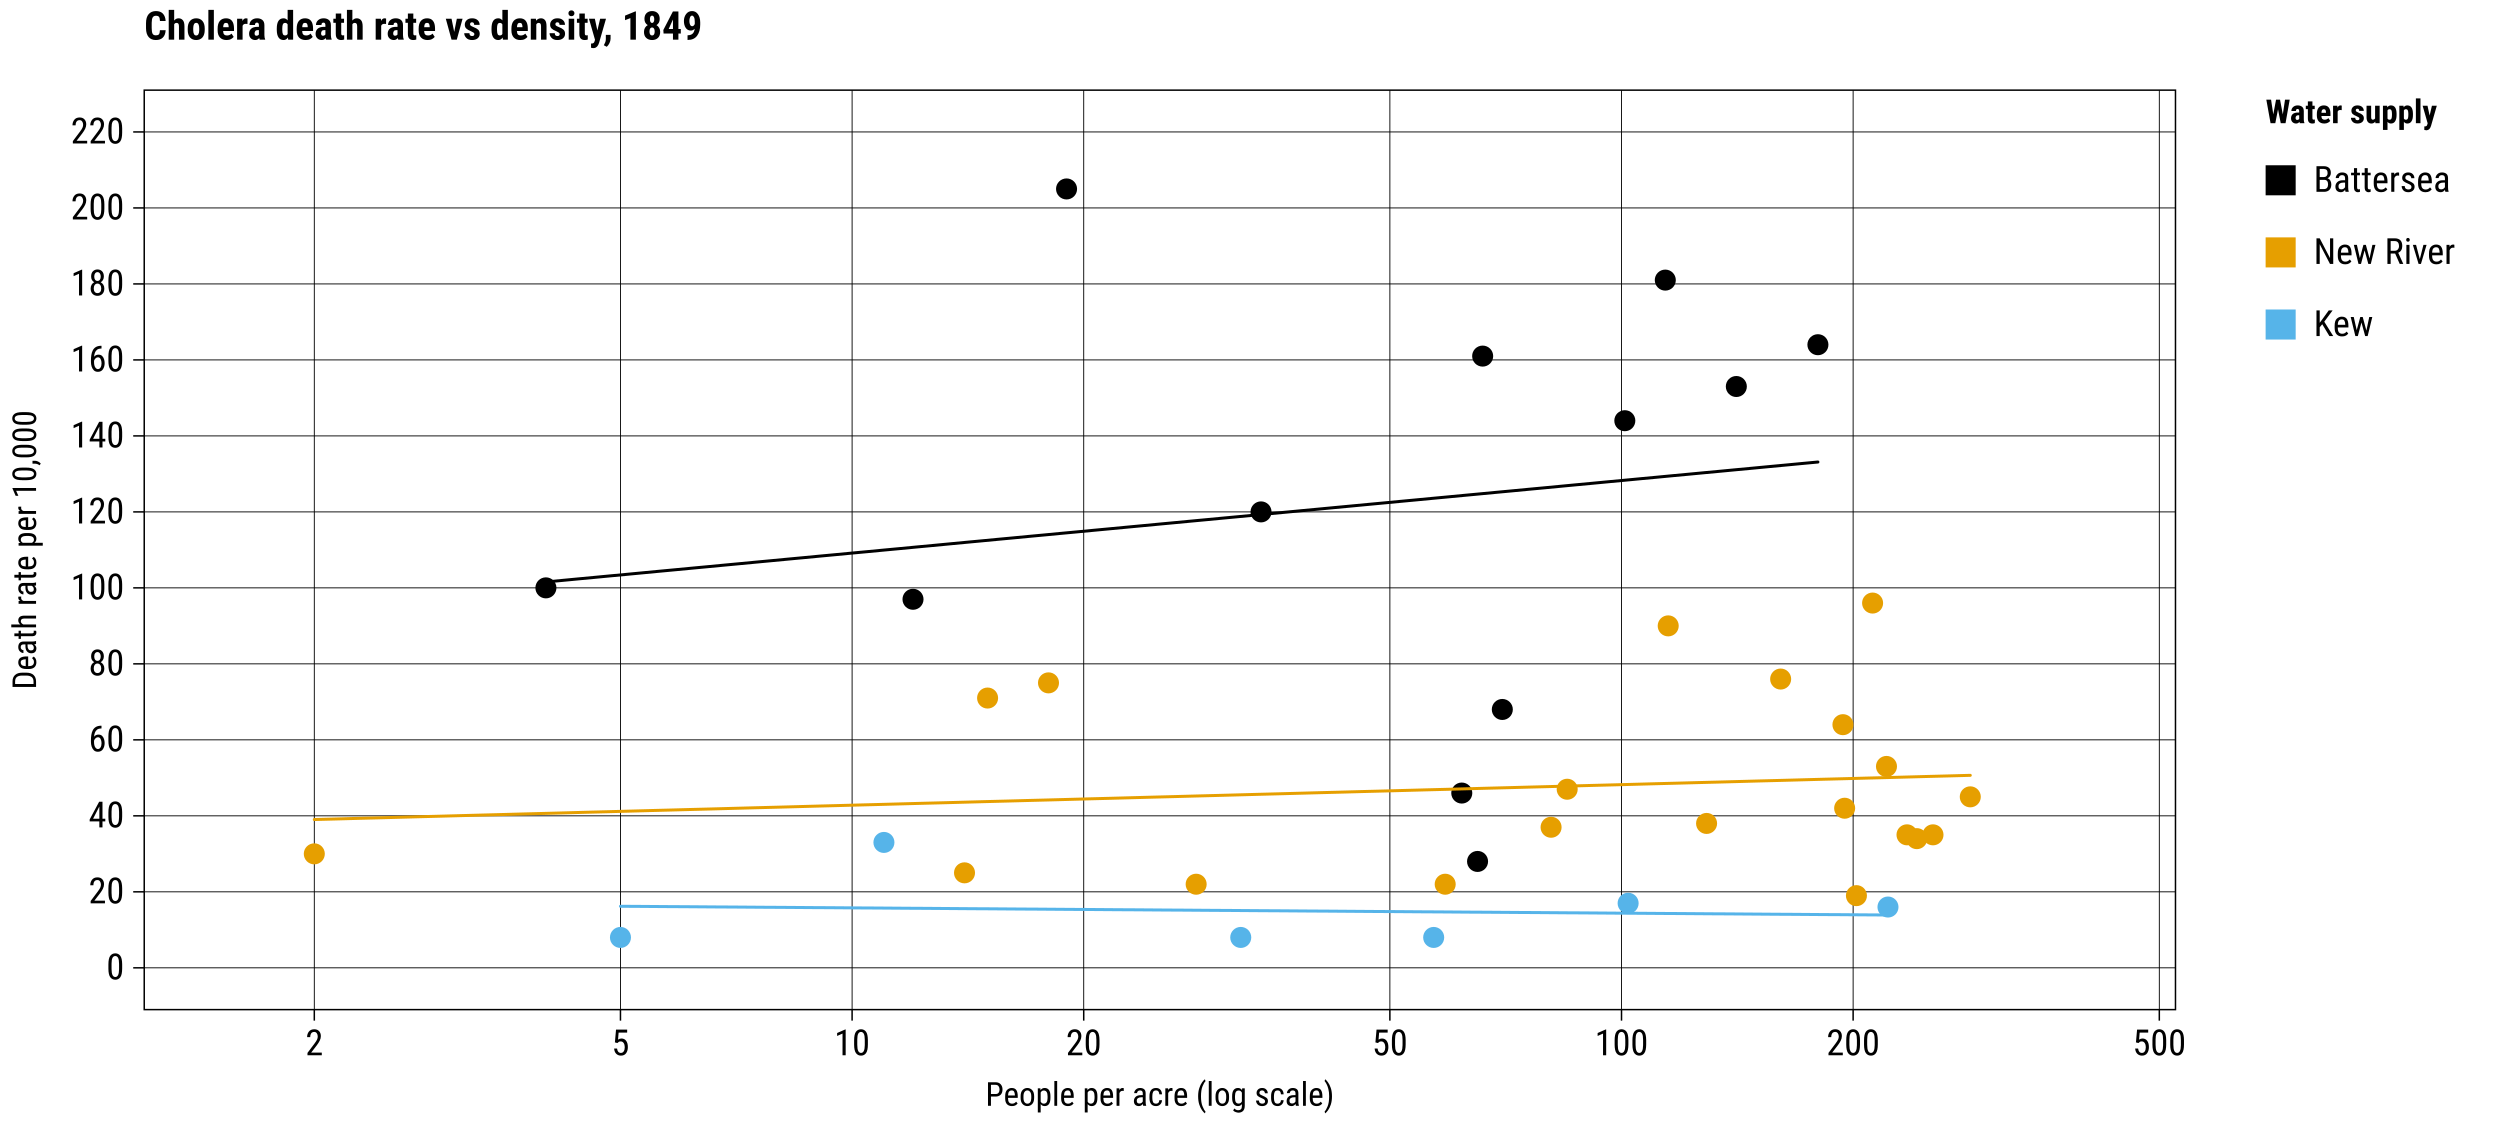
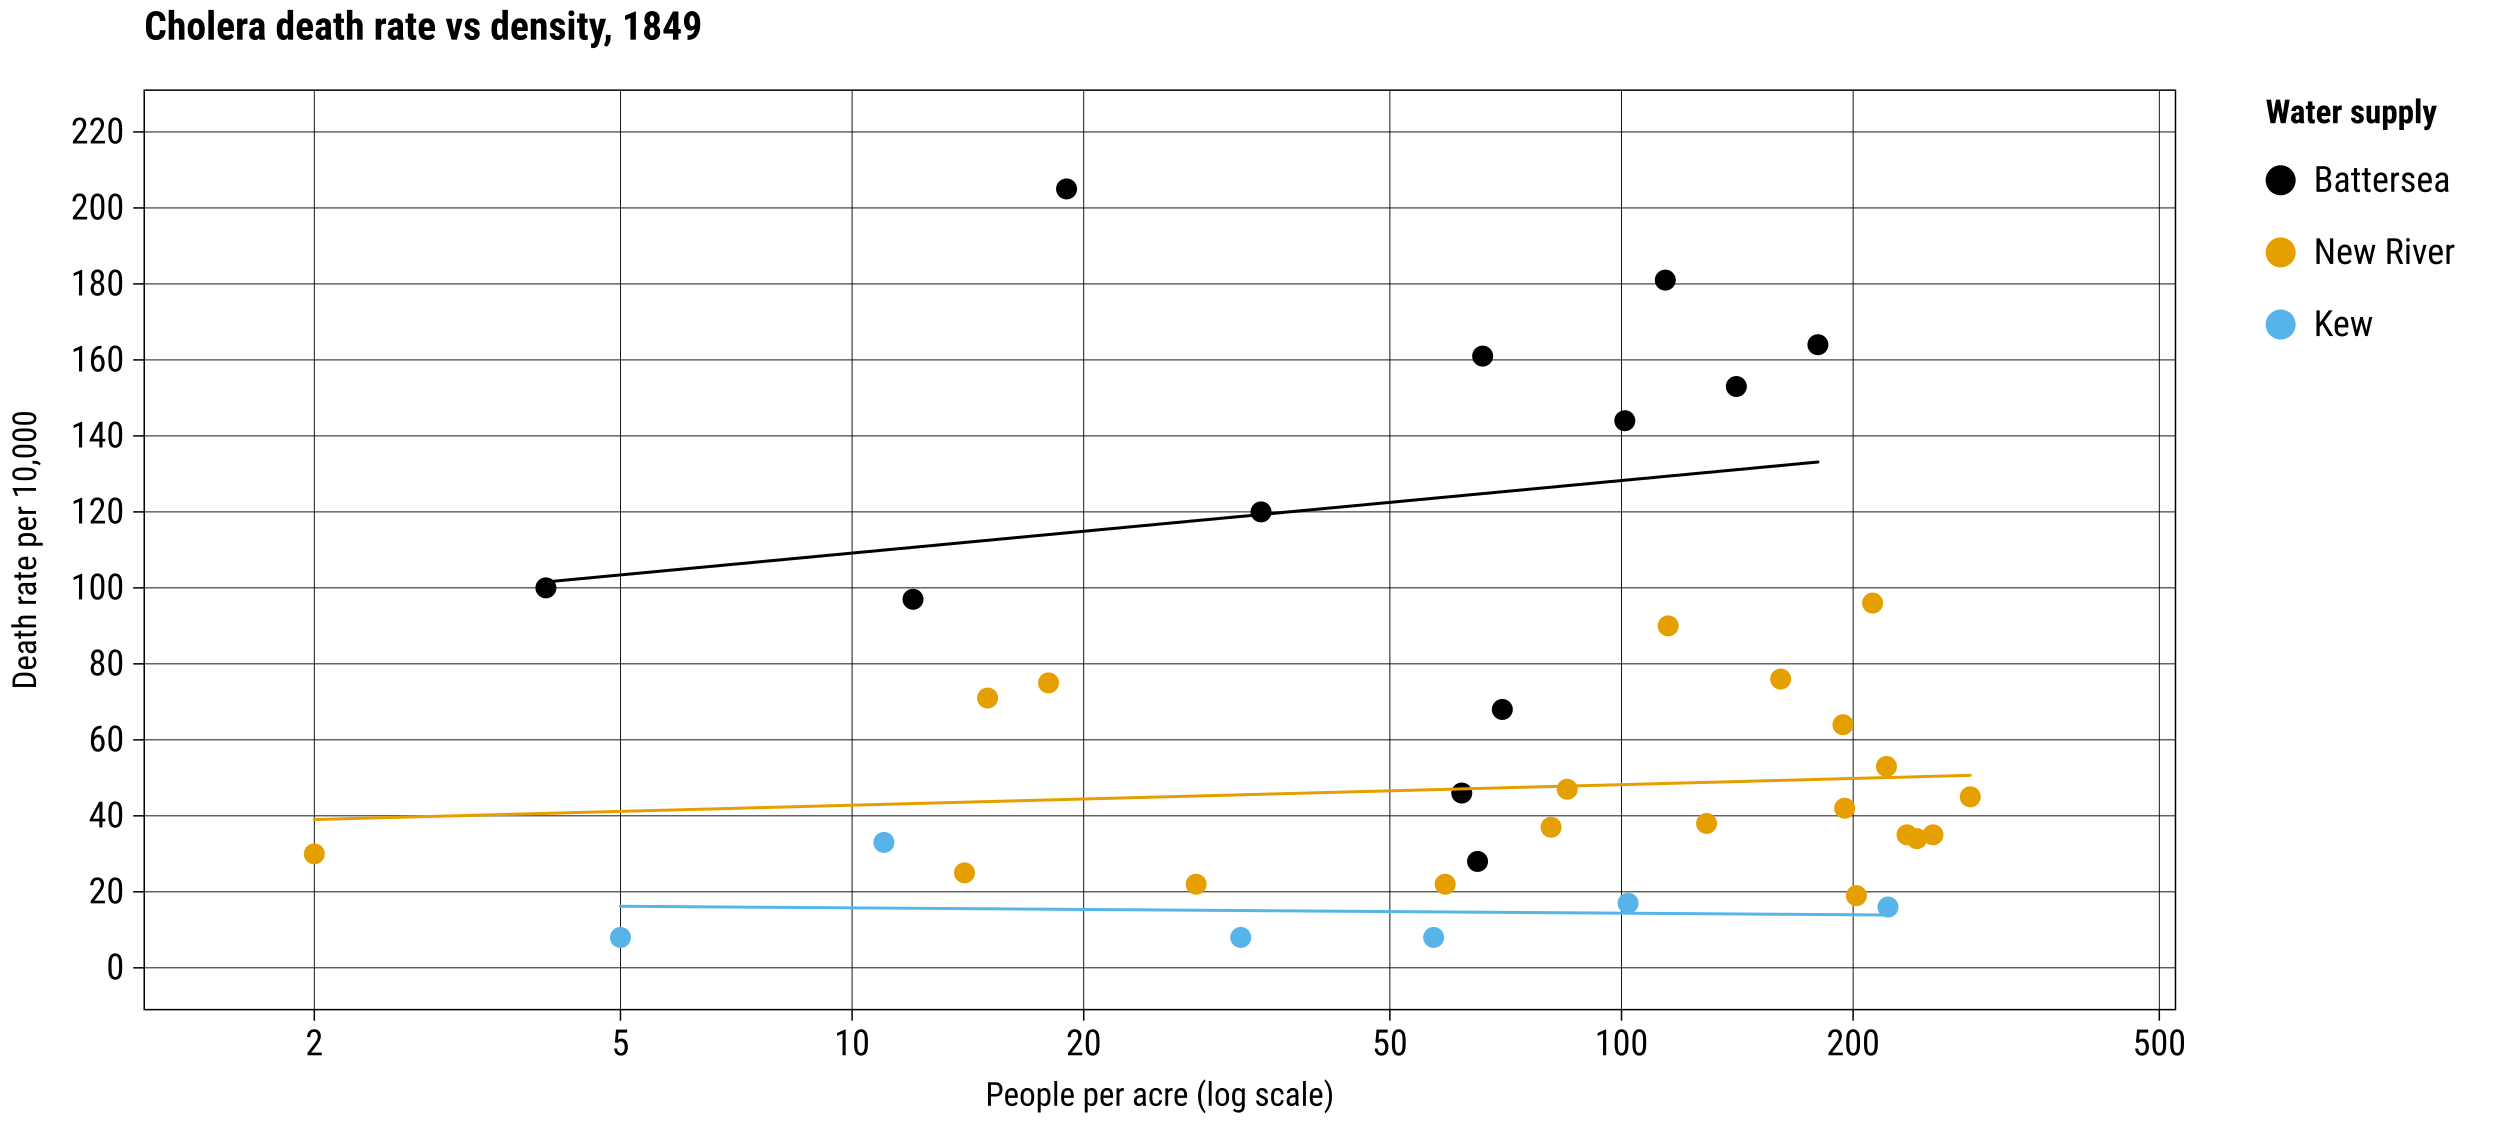
<svg xmlns="http://www.w3.org/2000/svg" width="832" height="380" viewBox="0 0 832 380" role="img" aria-label="Cholera death rate vs density, 1849" class="gg-plot" font-family="&quot;Roboto Condensed&quot;, &quot;Arial Narrow&quot;, Arial, sans-serif" font-size="11" font-weight="400" text-rendering="optimizeLegibility" shape-rendering="geometricPrecision">
  <rect class="gg-paper" width="832" height="380" fill="var(--gg-paper, #ffffff)" />
  <text class="gg-title" x="48" y="13.2" font-size="13.2" font-weight="700" fill="var(--gg-ink, #000000)">Cholera death rate vs density, 1849</text>
  <defs>
    <clipPath id="slinedraw_countries-scatter_colorblind_832x380-gg-clip-0">
      <rect width="676" height="306" />
    </clipPath>
  </defs>
  <g class="gg-panel" data-panel="0" transform="translate(48,30)">
    <rect class="gg-panel-background" width="676" height="306" fill="var(--gg-panel, #ffffff)" />
    <g class="gg-grid" stroke="var(--gg-grid, #000000)" stroke-width="0.3" vector-effect="non-scaling-stroke">
      <line x1="56.6" y1="0" x2="56.6" y2="306" />
      <line x1="158.49" y1="0" x2="158.49" y2="306" />
      <line x1="235.58" y1="0" x2="235.58" y2="306" />
      <line x1="312.66" y1="0" x2="312.66" y2="306" />
      <line x1="414.55" y1="0" x2="414.55" y2="306" />
      <line x1="491.64" y1="0" x2="491.64" y2="306" />
      <line x1="568.72" y1="0" x2="568.72" y2="306" />
      <line x1="670.62" y1="0" x2="670.62" y2="306" />
      <line x1="0" y1="292.09" x2="676" y2="292.09" />
      <line x1="0" y1="266.8" x2="676" y2="266.8" />
      <line x1="0" y1="241.51" x2="676" y2="241.51" />
      <line x1="0" y1="216.22" x2="676" y2="216.22" />
      <line x1="0" y1="190.93" x2="676" y2="190.93" />
      <line x1="0" y1="165.64" x2="676" y2="165.64" />
      <line x1="0" y1="140.36" x2="676" y2="140.36" />
      <line x1="0" y1="115.07" x2="676" y2="115.07" />
      <line x1="0" y1="89.78" x2="676" y2="89.78" />
      <line x1="0" y1="64.49" x2="676" y2="64.49" />
      <line x1="0" y1="39.2" x2="676" y2="39.2" />
      <line x1="0" y1="13.91" x2="676" y2="13.91" />
    </g>
    <g class="gg-marks" clip-path="url(#slinedraw_countries-scatter_colorblind_832x380-gg-clip-0)">
      <g class="gg-batch gg-points" data-layer="0">
        <circle class="gg-shape-circle" cx="492.74" cy="110.01" r="3.5" fill="#000000" />
        <circle class="gg-shape-circle" cx="306.95" cy="32.88" r="3.5" fill="#000000" />
        <circle class="gg-shape-circle" cx="557" cy="84.72" r="3.5" fill="#000000" />
        <circle class="gg-shape-circle" cx="445.43" cy="88.51" r="3.5" fill="#000000" />
        <circle class="gg-shape-circle" cx="506.21" cy="63.22" r="3.5" fill="#000000" />
        <circle class="gg-shape-circle" cx="529.85" cy="98.63" r="3.5" fill="#000000" />
        <circle class="gg-shape-circle" cx="451.97" cy="206.11" r="3.5" fill="#000000" />
        <circle class="gg-shape-circle" cx="371.67" cy="140.36" r="3.5" fill="#000000" />
        <circle class="gg-shape-circle" cx="255.85" cy="169.44" r="3.5" fill="#000000" />
        <circle class="gg-shape-circle" cx="300.94" cy="197.26" r="3.5" fill="#E69F00" />
        <circle class="gg-shape-circle" cx="280.67" cy="202.31" r="3.5" fill="#E69F00" />
        <circle class="gg-shape-circle" cx="438.48" cy="233.93" r="3.5" fill="#000000" />
        <circle class="gg-shape-circle" cx="246.17" cy="250.36" r="3.5" fill="#56B4E9" />
        <circle class="gg-shape-circle" cx="565.9" cy="238.98" r="3.5" fill="#E69F00" />
        <circle class="gg-shape-circle" cx="473.56" cy="232.66" r="3.5" fill="#E69F00" />
        <circle class="gg-shape-circle" cx="443.73" cy="256.69" r="3.5" fill="#000000" />
        <circle class="gg-shape-circle" cx="133.68" cy="165.64" r="3.5" fill="#000000" />
        <circle class="gg-shape-circle" cx="575.2" cy="170.7" r="3.5" fill="#E69F00" />
        <circle class="gg-shape-circle" cx="565.33" cy="211.17" r="3.5" fill="#E69F00" />
        <circle class="gg-shape-circle" cx="56.6" cy="254.16" r="3.5" fill="#E69F00" />
        <circle class="gg-shape-circle" cx="468.2" cy="245.31" r="3.5" fill="#E69F00" />
        <circle class="gg-shape-circle" cx="507.18" cy="178.29" r="3.5" fill="#E69F00" />
        <circle class="gg-shape-circle" cx="519.95" cy="244.04" r="3.5" fill="#E69F00" />
        <circle class="gg-shape-circle" cx="607.71" cy="235.19" r="3.5" fill="#E69F00" />
        <circle class="gg-shape-circle" cx="580.32" cy="271.86" r="3.5" fill="#56B4E9" />
        <circle class="gg-shape-circle" cx="544.6" cy="195.99" r="3.5" fill="#E69F00" />
        <circle class="gg-shape-circle" cx="589.92" cy="249.1" r="3.5" fill="#E69F00" />
        <circle class="gg-shape-circle" cx="429.13" cy="281.98" r="3.5" fill="#56B4E9" />
        <circle class="gg-shape-circle" cx="595.3" cy="247.83" r="3.5" fill="#E69F00" />
        <circle class="gg-shape-circle" cx="586.65" cy="247.83" r="3.5" fill="#E69F00" />
        <circle class="gg-shape-circle" cx="272.99" cy="260.48" r="3.5" fill="#E69F00" />
        <circle class="gg-shape-circle" cx="569.82" cy="268.07" r="3.5" fill="#E69F00" />
        <circle class="gg-shape-circle" cx="579.82" cy="225.07" r="3.5" fill="#E69F00" />
        <circle class="gg-shape-circle" cx="364.92" cy="281.98" r="3.5" fill="#56B4E9" />
        <circle class="gg-shape-circle" cx="432.96" cy="264.27" r="3.5" fill="#E69F00" />
        <circle class="gg-shape-circle" cx="350.08" cy="264.27" r="3.5" fill="#E69F00" />
        <circle class="gg-shape-circle" cx="493.84" cy="270.6" r="3.5" fill="#56B4E9" />
        <circle class="gg-shape-circle" cx="158.49" cy="281.98" r="3.5" fill="#56B4E9" />
      </g>
      <g class="gg-batch gg-paths" data-layer="1">
        <path d="M133.68 163.67L139.04 163.17L144.4 162.66L149.75 162.16L155.11 161.65L160.47 161.15L165.83 160.64L171.19 160.13L176.55 159.63L181.91 159.12L187.26 158.62L192.62 158.11L197.98 157.61L203.34 157.1L208.7 156.6L214.06 156.09L219.42 155.59L224.77 155.08L230.13 154.58L235.49 154.07L240.85 153.57L246.21 153.06L251.57 152.56L256.92 152.05L262.28 151.55L267.64 151.04L273 150.53L278.36 150.03L283.72 149.52L289.08 149.02L294.43 148.51L299.79 148.01L305.15 147.5L310.51 147L315.87 146.49L321.23 145.99L326.59 145.48L331.94 144.98L337.3 144.47L342.66 143.97L348.02 143.46L353.38 142.96L358.74 142.45L364.1 141.95L369.45 141.44L374.81 140.93L380.17 140.43L385.53 139.92L390.89 139.42L396.25 138.91L401.6 138.41L406.96 137.9L412.32 137.4L417.68 136.89L423.04 136.39L428.4 135.88L433.76 135.38L439.11 134.87L444.47 134.37L449.83 133.86L455.19 133.36L460.55 132.85L465.91 132.35L471.27 131.84L476.62 131.33L481.98 130.83L487.34 130.32L492.7 129.82L498.06 129.31L503.42 128.81L508.77 128.3L514.13 127.8L519.49 127.29L524.85 126.79L530.21 126.28L535.57 125.78L540.93 125.27L546.28 124.77L551.64 124.26L557 123.76" fill="none" stroke="#000000" stroke-width="1" stroke-linejoin="round" stroke-linecap="round" />
        <path d="M56.6 242.74L63.57 242.56L70.55 242.37L77.53 242.19L84.5 242L91.48 241.81L98.45 241.63L105.43 241.44L112.41 241.25L119.38 241.07L126.36 240.88L133.33 240.7L140.31 240.51L147.29 240.32L154.26 240.14L161.24 239.95L168.22 239.76L175.19 239.58L182.17 239.39L189.14 239.21L196.12 239.02L203.1 238.83L210.07 238.65L217.05 238.46L224.02 238.27L231 238.09L237.98 237.9L244.95 237.72L251.93 237.53L258.91 237.34L265.88 237.16L272.86 236.97L279.83 236.78L286.81 236.6L293.79 236.41L300.76 236.23L307.74 236.04L314.71 235.85L321.69 235.67L328.67 235.48L335.64 235.29L342.62 235.11L349.6 234.92L356.57 234.74L363.55 234.55L370.52 234.36L377.5 234.18L384.48 233.99L391.45 233.8L398.43 233.62L405.4 233.43L412.38 233.25L419.36 233.06L426.33 232.87L433.31 232.69L440.29 232.5L447.26 232.31L454.24 232.13L461.21 231.94L468.19 231.76L475.17 231.57L482.14 231.38L489.12 231.2L496.09 231.01L503.07 230.82L510.05 230.64L517.02 230.45L524 230.27L530.98 230.08L537.95 229.89L544.93 229.71L551.9 229.52L558.88 229.33L565.86 229.15L572.83 228.96L579.81 228.78L586.78 228.59L593.76 228.4L600.74 228.22L607.71 228.03" fill="none" stroke="#E69F00" stroke-width="1" stroke-linejoin="round" stroke-linecap="round" />
        <path d="M158.49 271.61L163.83 271.64L169.17 271.68L174.51 271.72L179.85 271.75L185.19 271.79L190.53 271.83L195.87 271.86L201.21 271.9L206.55 271.94L211.89 271.97L217.23 272.01L222.57 272.05L227.91 272.08L233.25 272.12L238.59 272.16L243.93 272.19L249.27 272.23L254.61 272.27L259.95 272.3L265.29 272.34L270.63 272.38L275.97 272.42L281.31 272.45L286.64 272.49L291.98 272.53L297.32 272.56L302.66 272.6L308 272.64L313.34 272.67L318.68 272.71L324.02 272.75L329.36 272.78L334.7 272.82L340.04 272.86L345.38 272.89L350.72 272.93L356.06 272.97L361.4 273L366.74 273.04L372.08 273.08L377.42 273.11L382.76 273.15L388.1 273.19L393.44 273.22L398.78 273.26L404.12 273.3L409.46 273.34L414.8 273.37L420.14 273.41L425.47 273.45L430.81 273.48L436.15 273.52L441.49 273.56L446.83 273.59L452.17 273.63L457.51 273.67L462.85 273.7L468.19 273.74L473.53 273.78L478.87 273.81L484.21 273.85L489.55 273.89L494.89 273.92L500.23 273.96L505.57 274L510.91 274.03L516.25 274.07L521.59 274.11L526.93 274.14L532.27 274.18L537.61 274.22L542.95 274.26L548.29 274.29L553.63 274.33L558.97 274.37L564.3 274.4L569.64 274.44L574.98 274.48L580.32 274.51" fill="none" stroke="#56B4E9" stroke-width="1" stroke-linejoin="round" stroke-linecap="round" />
      </g>
    </g>
    <rect class="gg-panel-border" width="676" height="306" fill="none" stroke="var(--gg-panelBorder, #000000)" stroke-width="0.5" vector-effect="non-scaling-stroke" />
  </g>
  <g class="gg-axis gg-axis-x" transform="translate(48,336)">
    <g class="gg-tick" transform="translate(56.6,0)">
      <line y2="3.67" stroke="var(--gg-tickColor, #000000)" stroke-width="0.5" vector-effect="non-scaling-stroke" />
      <text y="6.67" dy="0.71em" text-anchor="middle" fill="var(--gg-axisText, #000000)" font-size="12" font-weight="400">2</text>
    </g>
    <g class="gg-tick" transform="translate(158.49,0)">
      <line y2="3.67" stroke="var(--gg-tickColor, #000000)" stroke-width="0.5" vector-effect="non-scaling-stroke" />
      <text y="6.67" dy="0.71em" text-anchor="middle" fill="var(--gg-axisText, #000000)" font-size="12" font-weight="400">5</text>
    </g>
    <g class="gg-tick" transform="translate(235.58,0)">
      <line y2="3.67" stroke="var(--gg-tickColor, #000000)" stroke-width="0.5" vector-effect="non-scaling-stroke" />
      <text y="6.67" dy="0.71em" text-anchor="middle" fill="var(--gg-axisText, #000000)" font-size="12" font-weight="400">10</text>
    </g>
    <g class="gg-tick" transform="translate(312.66,0)">
      <line y2="3.67" stroke="var(--gg-tickColor, #000000)" stroke-width="0.5" vector-effect="non-scaling-stroke" />
      <text y="6.67" dy="0.71em" text-anchor="middle" fill="var(--gg-axisText, #000000)" font-size="12" font-weight="400">20</text>
    </g>
    <g class="gg-tick" transform="translate(414.55,0)">
      <line y2="3.67" stroke="var(--gg-tickColor, #000000)" stroke-width="0.5" vector-effect="non-scaling-stroke" />
      <text y="6.67" dy="0.71em" text-anchor="middle" fill="var(--gg-axisText, #000000)" font-size="12" font-weight="400">50</text>
    </g>
    <g class="gg-tick" transform="translate(491.64,0)">
      <line y2="3.67" stroke="var(--gg-tickColor, #000000)" stroke-width="0.5" vector-effect="non-scaling-stroke" />
      <text y="6.67" dy="0.71em" text-anchor="middle" fill="var(--gg-axisText, #000000)" font-size="12" font-weight="400">100</text>
    </g>
    <g class="gg-tick" transform="translate(568.72,0)">
      <line y2="3.67" stroke="var(--gg-tickColor, #000000)" stroke-width="0.5" vector-effect="non-scaling-stroke" />
      <text y="6.67" dy="0.71em" text-anchor="middle" fill="var(--gg-axisText, #000000)" font-size="12" font-weight="400">200</text>
    </g>
    <g class="gg-tick" transform="translate(670.62,0)">
      <line y2="3.67" stroke="var(--gg-tickColor, #000000)" stroke-width="0.5" vector-effect="non-scaling-stroke" />
      <text y="6.67" dy="0.71em" text-anchor="middle" fill="var(--gg-axisText, #000000)" font-size="12" font-weight="400">500</text>
    </g>
  </g>
  <g class="gg-axis gg-axis-y" transform="translate(48,30)">
    <g class="gg-tick" transform="translate(0,292.09)">
      <line x2="-3.67" stroke="var(--gg-tickColor, #000000)" stroke-width="0.5" vector-effect="non-scaling-stroke" />
      <text x="-6.67" dy="0.32em" text-anchor="end" fill="var(--gg-axisText, #000000)" font-size="12" font-weight="400">0</text>
    </g>
    <g class="gg-tick" transform="translate(0,266.8)">
      <line x2="-3.67" stroke="var(--gg-tickColor, #000000)" stroke-width="0.5" vector-effect="non-scaling-stroke" />
      <text x="-6.67" dy="0.32em" text-anchor="end" fill="var(--gg-axisText, #000000)" font-size="12" font-weight="400">20</text>
    </g>
    <g class="gg-tick" transform="translate(0,241.51)">
      <line x2="-3.67" stroke="var(--gg-tickColor, #000000)" stroke-width="0.5" vector-effect="non-scaling-stroke" />
      <text x="-6.67" dy="0.32em" text-anchor="end" fill="var(--gg-axisText, #000000)" font-size="12" font-weight="400">40</text>
    </g>
    <g class="gg-tick" transform="translate(0,216.22)">
      <line x2="-3.67" stroke="var(--gg-tickColor, #000000)" stroke-width="0.5" vector-effect="non-scaling-stroke" />
      <text x="-6.67" dy="0.32em" text-anchor="end" fill="var(--gg-axisText, #000000)" font-size="12" font-weight="400">60</text>
    </g>
    <g class="gg-tick" transform="translate(0,190.93)">
      <line x2="-3.67" stroke="var(--gg-tickColor, #000000)" stroke-width="0.5" vector-effect="non-scaling-stroke" />
      <text x="-6.67" dy="0.32em" text-anchor="end" fill="var(--gg-axisText, #000000)" font-size="12" font-weight="400">80</text>
    </g>
    <g class="gg-tick" transform="translate(0,165.64)">
      <line x2="-3.67" stroke="var(--gg-tickColor, #000000)" stroke-width="0.5" vector-effect="non-scaling-stroke" />
      <text x="-6.67" dy="0.32em" text-anchor="end" fill="var(--gg-axisText, #000000)" font-size="12" font-weight="400">100</text>
    </g>
    <g class="gg-tick" transform="translate(0,140.36)">
      <line x2="-3.67" stroke="var(--gg-tickColor, #000000)" stroke-width="0.5" vector-effect="non-scaling-stroke" />
      <text x="-6.67" dy="0.32em" text-anchor="end" fill="var(--gg-axisText, #000000)" font-size="12" font-weight="400">120</text>
    </g>
    <g class="gg-tick" transform="translate(0,115.07)">
      <line x2="-3.67" stroke="var(--gg-tickColor, #000000)" stroke-width="0.5" vector-effect="non-scaling-stroke" />
      <text x="-6.67" dy="0.32em" text-anchor="end" fill="var(--gg-axisText, #000000)" font-size="12" font-weight="400">140</text>
    </g>
    <g class="gg-tick" transform="translate(0,89.78)">
      <line x2="-3.67" stroke="var(--gg-tickColor, #000000)" stroke-width="0.5" vector-effect="non-scaling-stroke" />
      <text x="-6.67" dy="0.32em" text-anchor="end" fill="var(--gg-axisText, #000000)" font-size="12" font-weight="400">160</text>
    </g>
    <g class="gg-tick" transform="translate(0,64.49)">
      <line x2="-3.67" stroke="var(--gg-tickColor, #000000)" stroke-width="0.5" vector-effect="non-scaling-stroke" />
      <text x="-6.67" dy="0.32em" text-anchor="end" fill="var(--gg-axisText, #000000)" font-size="12" font-weight="400">180</text>
    </g>
    <g class="gg-tick" transform="translate(0,39.2)">
      <line x2="-3.67" stroke="var(--gg-tickColor, #000000)" stroke-width="0.5" vector-effect="non-scaling-stroke" />
      <text x="-6.67" dy="0.32em" text-anchor="end" fill="var(--gg-axisText, #000000)" font-size="12" font-weight="400">200</text>
    </g>
    <g class="gg-tick" transform="translate(0,13.91)">
      <line x2="-3.67" stroke="var(--gg-tickColor, #000000)" stroke-width="0.5" vector-effect="non-scaling-stroke" />
      <text x="-6.67" dy="0.32em" text-anchor="end" fill="var(--gg-axisText, #000000)" font-size="12" font-weight="400">220</text>
    </g>
  </g>
  <text class="gg-axis-title" x="386" y="368" text-anchor="middle" fill="var(--gg-ink, #000000)" font-size="11" font-weight="400">People per acre (log scale)</text>
  <text class="gg-axis-title" transform="translate(12,183) rotate(-90)" text-anchor="middle" fill="var(--gg-ink, #000000)" font-size="11" font-weight="400">Death rate per 10,000</text>
  <g class="gg-legend gg-legend-color gg-legend-right gg-legend-vertical" transform="translate(750,30)">
    <text class="gg-legend-title" x="4" y="11" font-size="11" font-weight="bold" fill="var(--gg-ink, #000000)">Water supply</text>
-     <rect class="gg-legend-swatch" x="4" y="25" width="10" height="10" fill="#000000" />
+     <g class="gg-legend-key">
+       <circle class="gg-shape-circle" cx="9" cy="30" r="5" fill="#000000" />
+     </g>
    <text class="gg-legend-label" x="20" y="30" dy="0.32em" font-size="12" fill="var(--gg-ink, #000000)">Battersea</text>
-     <rect class="gg-legend-swatch" x="4" y="49" width="10" height="10" fill="#E69F00" />
+     <g class="gg-legend-key">
+       <circle class="gg-shape-circle" cx="9" cy="54" r="5" fill="#E69F00" />
+     </g>
    <text class="gg-legend-label" x="20" y="54" dy="0.32em" font-size="12" fill="var(--gg-ink, #000000)">New River</text>
-     <rect class="gg-legend-swatch" x="4" y="73" width="10" height="10" fill="#56B4E9" />
+     <g class="gg-legend-key">
+       <circle class="gg-shape-circle" cx="9" cy="78" r="5" fill="#56B4E9" />
+     </g>
    <text class="gg-legend-label" x="20" y="78" dy="0.32em" font-size="12" fill="var(--gg-ink, #000000)">Kew</text>
  </g>
</svg>
